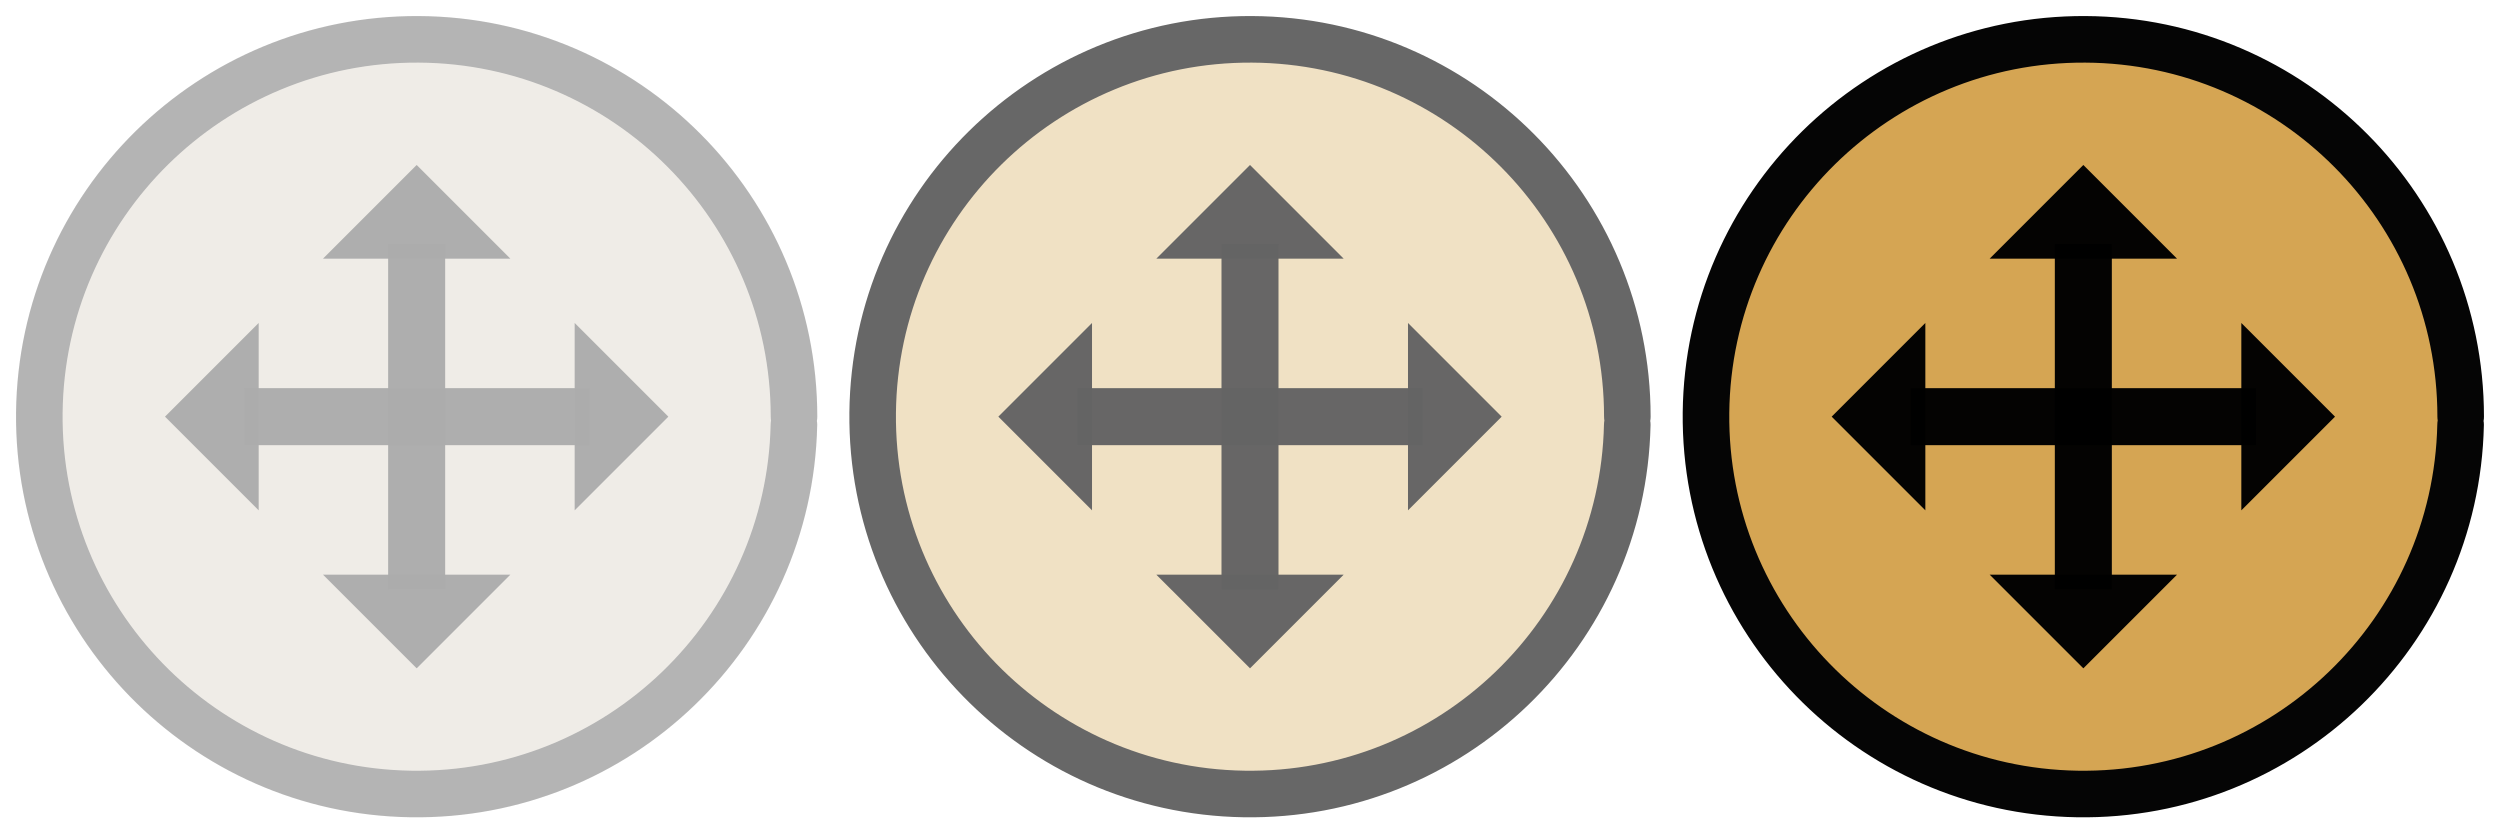
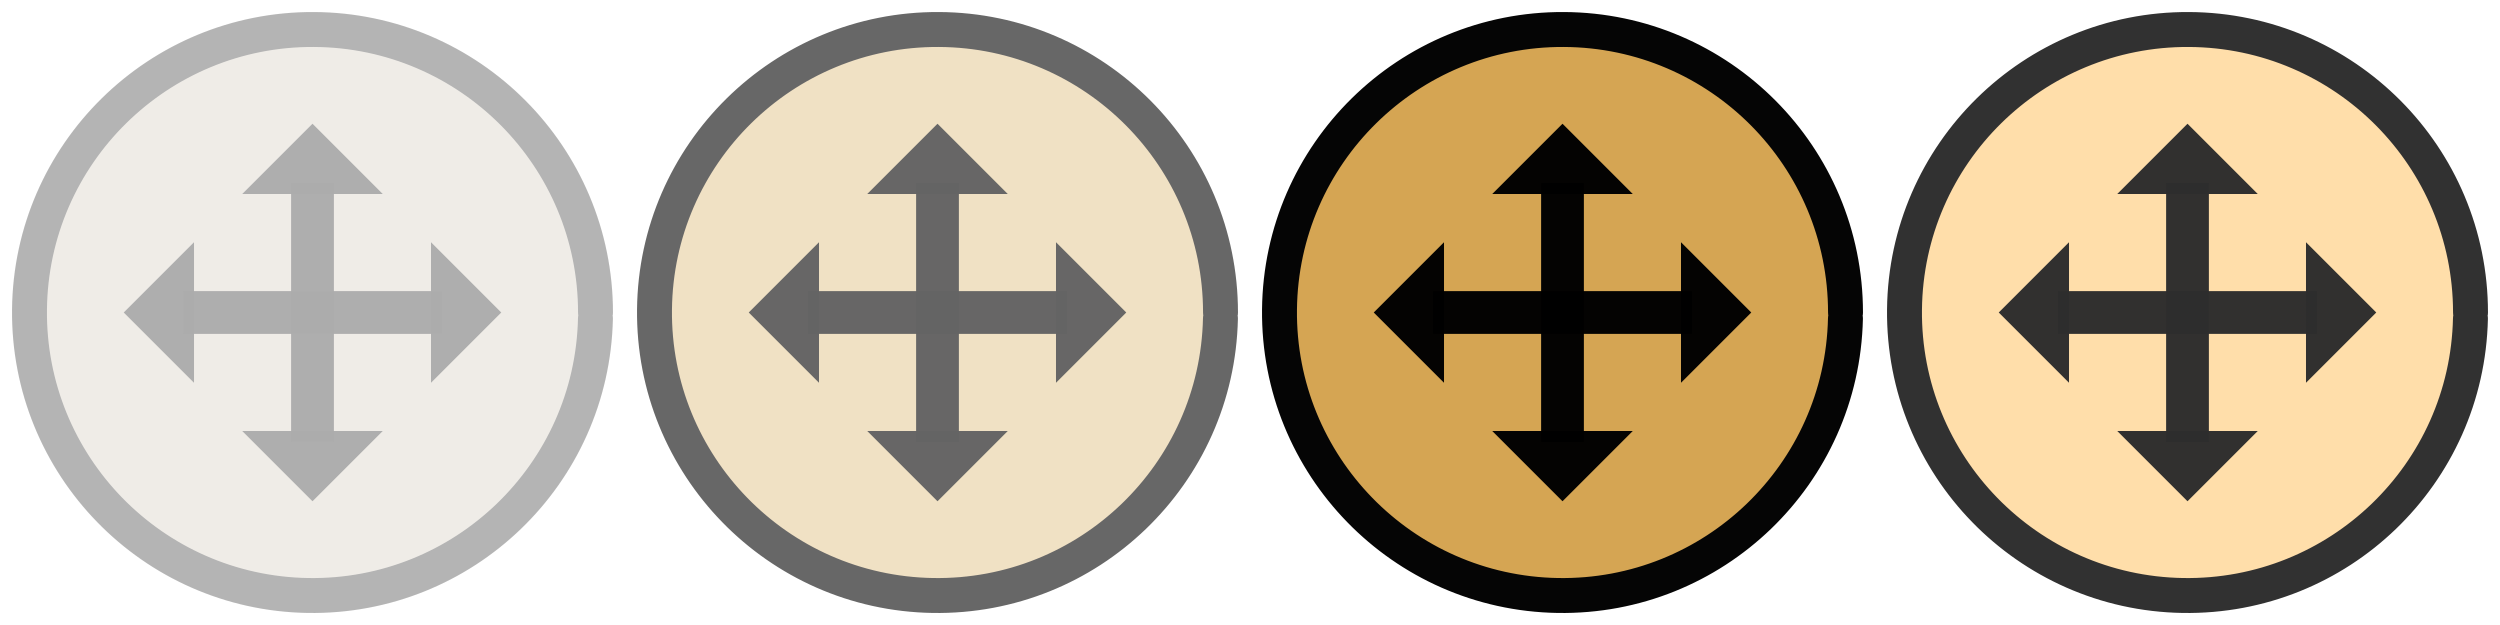
- <svg xmlns="http://www.w3.org/2000/svg" width="156" height="52" viewBox="0 0 156 52" id="svg5848" version="1.1">
+ <svg xmlns="http://www.w3.org/2000/svg" width="208" height="52" viewBox="0 0 208 52" id="svg5848" version="1.1">
  <defs id="defs5850" />
  <g id="layer22" transform="translate(-237.8909,-396.0385)" style="display:none">
    <rect style="opacity:0.98;fill:#000000;fill-opacity:0.278;fill-rule:nonzero;stroke:none;stroke-width:3;stroke-linecap:butt;stroke-linejoin:round;stroke-miterlimit:4;stroke-dasharray:none;stroke-dashoffset:0;stroke-opacity:1" id="rect6478" width="52" height="52" x="237.891" y="396.038" />
    <rect y="396.038" x="289.891" height="52" width="52" id="rect6502" style="opacity:0.98;fill:#000000;fill-opacity:0.278;fill-rule:nonzero;stroke:none;stroke-width:3;stroke-linecap:butt;stroke-linejoin:round;stroke-miterlimit:4;stroke-dasharray:none;stroke-dashoffset:0;stroke-opacity:1" />
    <rect style="opacity:0.98;fill:#000000;fill-opacity:0.278;fill-rule:nonzero;stroke:none;stroke-width:3;stroke-linecap:butt;stroke-linejoin:round;stroke-miterlimit:4;stroke-dasharray:none;stroke-dashoffset:0;stroke-opacity:1" id="rect6504" width="52" height="52" x="341.891" y="396.038" />
+     <rect y="396.038" x="393.891" height="52" width="52" id="rect4149" style="opacity:0.98;fill:#000000;fill-opacity:0.278;fill-rule:nonzero;stroke:none;stroke-width:3;stroke-linecap:butt;stroke-linejoin:round;stroke-miterlimit:4;stroke-dasharray:none;stroke-dashoffset:0;stroke-opacity:1" />
  </g>
  <g id="layer1" transform="translate(-237.8909,-396.0385)" style="display:inline">
    <path style="opacity:0.98;fill:#efece7;fill-opacity:1;fill-rule:nonzero;stroke:#b3b3b3;stroke-width:2.906;stroke-linecap:round;stroke-linejoin:round;stroke-miterlimit:4;stroke-dasharray:none;stroke-dashoffset:0;stroke-opacity:1" id="path4593" d="m 287.432,422.541 a 23.547,23.547 0 0 1 -23.918,23.042 23.547,23.547 0 0 1 -23.169,-23.795 23.547,23.547 0 0 1 23.671,-23.295 23.547,23.547 0 0 1 23.421,23.546" />
-     <g id="g5644" transform="matrix(0.7267192,0,0,0.7267192,1.458281,-17.9059)" style="fill:#acacac;fill-opacity:1;stroke:none;stroke-opacity:1">
-       <path id="rect5607" d="m 347.554,597.34 0,16.088 -8.044,-8.044 z" style="opacity:0.98;fill:#acacac;fill-opacity:1;fill-rule:nonzero;stroke:none;stroke-width:3;stroke-linecap:butt;stroke-linejoin:round;stroke-miterlimit:4;stroke-dasharray:none;stroke-dashoffset:0;stroke-opacity:1" />
-       <path id="rect5612" d="m 346.298,602.937 29.643,0 0,4.895 -29.643,0 z" style="opacity:0.98;fill:#acacac;fill-opacity:1;fill-rule:nonzero;stroke:none;stroke-width:3;stroke-linecap:butt;stroke-linejoin:round;stroke-miterlimit:4;stroke-dasharray:none;stroke-dashoffset:0;stroke-opacity:1" />
-       <path style="opacity:0.98;fill:#acacac;fill-opacity:1;fill-rule:nonzero;stroke:none;stroke-width:3;stroke-linecap:butt;stroke-linejoin:round;stroke-miterlimit:4;stroke-dasharray:none;stroke-dashoffset:0;stroke-opacity:1" d="m 374.686,597.34 0,16.088 8.044,-8.044 z" id="path5615" />
-       <path style="opacity:0.98;fill:#acacac;fill-opacity:1;fill-rule:nonzero;stroke:none;stroke-width:3;stroke-linecap:butt;stroke-linejoin:round;stroke-miterlimit:4;stroke-dasharray:none;stroke-dashoffset:0;stroke-opacity:1" d="m 369.164,591.818 -16.088,0 8.044,-8.044 z" id="path5624" />
-       <path id="path5628" d="m 369.164,618.95 -16.088,0 8.044,8.044 z" style="opacity:0.98;fill:#acacac;fill-opacity:1;fill-rule:nonzero;stroke:none;stroke-width:3;stroke-linecap:butt;stroke-linejoin:round;stroke-miterlimit:4;stroke-dasharray:none;stroke-dashoffset:0;stroke-opacity:1" />
-       <path style="opacity:0.98;fill:#acacac;fill-opacity:1;fill-rule:nonzero;stroke:none;stroke-width:3;stroke-linecap:butt;stroke-linejoin:round;stroke-miterlimit:4;stroke-dasharray:none;stroke-dashoffset:0;stroke-opacity:1" d="m 363.567,590.563 0,29.643 -4.895,0 0,-29.643 z" id="path5642" />
+     <g style="display:inline;fill:#acacac;fill-opacity:1;stroke:none;stroke-opacity:1" transform="matrix(0.7267191,0,0,0.7267191,1.458296,-17.90587)" id="g5403">
+       <path style="opacity:0.98;fill:#acacac;fill-opacity:1;fill-rule:nonzero;stroke:none;stroke-width:3;stroke-linecap:butt;stroke-linejoin:round;stroke-miterlimit:4;stroke-dasharray:none;stroke-dashoffset:0;stroke-opacity:1" d="m 347.554,597.34 0,16.088 -8.044,-8.044 z" id="path5405" />
+       <path style="opacity:0.98;fill:#acacac;fill-opacity:1;fill-rule:nonzero;stroke:none;stroke-width:3;stroke-linecap:butt;stroke-linejoin:round;stroke-miterlimit:4;stroke-dasharray:none;stroke-dashoffset:0;stroke-opacity:1" d="m 346.298,602.937 29.643,0 0,4.895 -29.643,0 z" id="path5407" />
+       <path id="path5409" d="m 374.686,597.34 0,16.088 8.044,-8.044 z" style="opacity:0.98;fill:#acacac;fill-opacity:1;fill-rule:nonzero;stroke:none;stroke-width:3;stroke-linecap:butt;stroke-linejoin:round;stroke-miterlimit:4;stroke-dasharray:none;stroke-dashoffset:0;stroke-opacity:1" />
+       <path id="path5411" d="m 369.164,591.818 -16.088,0 8.044,-8.044 z" style="opacity:0.98;fill:#acacac;fill-opacity:1;fill-rule:nonzero;stroke:none;stroke-width:3;stroke-linecap:butt;stroke-linejoin:round;stroke-miterlimit:4;stroke-dasharray:none;stroke-dashoffset:0;stroke-opacity:1" />
+       <path style="opacity:0.98;fill:#acacac;fill-opacity:1;fill-rule:nonzero;stroke:none;stroke-width:3;stroke-linecap:butt;stroke-linejoin:round;stroke-miterlimit:4;stroke-dasharray:none;stroke-dashoffset:0;stroke-opacity:1" d="m 369.164,618.95 -16.088,0 8.044,8.044 z" id="path5413" />
+       <path id="path5415" d="m 363.567,590.563 0,29.643 -4.895,0 0,-29.643 z" style="opacity:0.98;fill:#acacac;fill-opacity:1;fill-rule:nonzero;stroke:none;stroke-width:3;stroke-linecap:butt;stroke-linejoin:round;stroke-miterlimit:4;stroke-dasharray:none;stroke-dashoffset:0;stroke-opacity:1" />
    </g>
  </g>
  <g id="layer21" transform="translate(-237.8909,-396.0385)" style="display:inline">
    <path d="m 339.432,422.541 a 23.547,23.547 0 0 1 -23.918,23.042 23.547,23.547 0 0 1 -23.169,-23.795 23.547,23.547 0 0 1 23.671,-23.295 23.547,23.547 0 0 1 23.421,23.546" id="path6444" style="opacity:0.98;fill:#f0e0c3;fill-opacity:1;fill-rule:nonzero;stroke:#646464;stroke-width:2.906;stroke-linecap:round;stroke-linejoin:round;stroke-miterlimit:4;stroke-dasharray:none;stroke-dashoffset:0;stroke-opacity:1" />
-     <g style="fill:#646464;fill-opacity:1;stroke:none;stroke-opacity:1" transform="matrix(0.7267192,0,0,0.7267192,53.45828,-17.9059)" id="g6446">
-       <path style="opacity:0.98;fill:#646464;fill-opacity:1;fill-rule:nonzero;stroke:none;stroke-width:3;stroke-linecap:butt;stroke-linejoin:round;stroke-miterlimit:4;stroke-dasharray:none;stroke-dashoffset:0;stroke-opacity:1" d="m 347.554,597.34 0,16.088 -8.044,-8.044 z" id="path6448" />
-       <path style="opacity:0.98;fill:#646464;fill-opacity:1;fill-rule:nonzero;stroke:none;stroke-width:3;stroke-linecap:butt;stroke-linejoin:round;stroke-miterlimit:4;stroke-dasharray:none;stroke-dashoffset:0;stroke-opacity:1" d="m 346.298,602.937 29.643,0 0,4.895 -29.643,0 z" id="path6450" />
-       <path id="path6452" d="m 374.686,597.34 0,16.088 8.044,-8.044 z" style="opacity:0.98;fill:#646464;fill-opacity:1;fill-rule:nonzero;stroke:none;stroke-width:3;stroke-linecap:butt;stroke-linejoin:round;stroke-miterlimit:4;stroke-dasharray:none;stroke-dashoffset:0;stroke-opacity:1" />
-       <path id="path6454" d="m 369.164,591.818 -16.088,0 8.044,-8.044 z" style="opacity:0.98;fill:#646464;fill-opacity:1;fill-rule:nonzero;stroke:none;stroke-width:3;stroke-linecap:butt;stroke-linejoin:round;stroke-miterlimit:4;stroke-dasharray:none;stroke-dashoffset:0;stroke-opacity:1" />
-       <path style="opacity:0.98;fill:#646464;fill-opacity:1;fill-rule:nonzero;stroke:none;stroke-width:3;stroke-linecap:butt;stroke-linejoin:round;stroke-miterlimit:4;stroke-dasharray:none;stroke-dashoffset:0;stroke-opacity:1" d="m 369.164,618.95 -16.088,0 8.044,8.044 z" id="path6456" />
-       <path id="path6458" d="m 363.567,590.563 0,29.643 -4.895,0 0,-29.643 z" style="opacity:0.98;fill:#646464;fill-opacity:1;fill-rule:nonzero;stroke:none;stroke-width:3;stroke-linecap:butt;stroke-linejoin:round;stroke-miterlimit:4;stroke-dasharray:none;stroke-dashoffset:0;stroke-opacity:1" />
+     <g id="g5389" transform="matrix(0.7267191,0,0,0.7267191,53.4583,-17.90587)" style="display:inline;fill:#646464;fill-opacity:1;stroke:none;stroke-opacity:1">
+       <path id="path5391" d="m 347.554,597.34 0,16.088 -8.044,-8.044 z" style="opacity:0.98;fill:#646464;fill-opacity:1;fill-rule:nonzero;stroke:none;stroke-width:3;stroke-linecap:butt;stroke-linejoin:round;stroke-miterlimit:4;stroke-dasharray:none;stroke-dashoffset:0;stroke-opacity:1" />
+       <path id="path5393" d="m 346.298,602.937 29.643,0 0,4.895 -29.643,0 z" style="opacity:0.98;fill:#646464;fill-opacity:1;fill-rule:nonzero;stroke:none;stroke-width:3;stroke-linecap:butt;stroke-linejoin:round;stroke-miterlimit:4;stroke-dasharray:none;stroke-dashoffset:0;stroke-opacity:1" />
+       <path style="opacity:0.98;fill:#646464;fill-opacity:1;fill-rule:nonzero;stroke:none;stroke-width:3;stroke-linecap:butt;stroke-linejoin:round;stroke-miterlimit:4;stroke-dasharray:none;stroke-dashoffset:0;stroke-opacity:1" d="m 374.686,597.34 0,16.088 8.044,-8.044 z" id="path5395" />
+       <path style="opacity:0.98;fill:#646464;fill-opacity:1;fill-rule:nonzero;stroke:none;stroke-width:3;stroke-linecap:butt;stroke-linejoin:round;stroke-miterlimit:4;stroke-dasharray:none;stroke-dashoffset:0;stroke-opacity:1" d="m 369.164,591.818 -16.088,0 8.044,-8.044 z" id="path5397" />
+       <path id="path5399" d="m 369.164,618.95 -16.088,0 8.044,8.044 z" style="opacity:0.98;fill:#646464;fill-opacity:1;fill-rule:nonzero;stroke:none;stroke-width:3;stroke-linecap:butt;stroke-linejoin:round;stroke-miterlimit:4;stroke-dasharray:none;stroke-dashoffset:0;stroke-opacity:1" />
+       <path style="opacity:0.98;fill:#646464;fill-opacity:1;fill-rule:nonzero;stroke:none;stroke-width:3;stroke-linecap:butt;stroke-linejoin:round;stroke-miterlimit:4;stroke-dasharray:none;stroke-dashoffset:0;stroke-opacity:1" d="m 363.567,590.563 0,29.643 -4.895,0 0,-29.643 z" id="path5401" />
    </g>
  </g>
  <g id="layer20" transform="translate(-237.8909,-396.0385)" style="display:inline">
    <path style="opacity:0.98;fill:#d4a350;fill-opacity:1;fill-rule:nonzero;stroke:#000000;stroke-width:2.906;stroke-linecap:round;stroke-linejoin:round;stroke-miterlimit:4;stroke-dasharray:none;stroke-dashoffset:0;stroke-opacity:1" id="path6462" d="m 391.432,422.541 a 23.547,23.547 0 0 1 -23.918,23.042 23.547,23.547 0 0 1 -23.169,-23.795 23.547,23.547 0 0 1 23.671,-23.295 23.547,23.547 0 0 1 23.421,23.546" />
-     <g id="g6464" transform="matrix(0.7267192,0,0,0.7267192,105.4583,-17.9059)" style="fill:#000000;fill-opacity:1;stroke:none;stroke-opacity:1">
-       <path id="path6466" d="m 347.554,597.34 0,16.088 -8.044,-8.044 z" style="opacity:0.98;fill:#000000;fill-opacity:1;fill-rule:nonzero;stroke:none;stroke-width:3;stroke-linecap:butt;stroke-linejoin:round;stroke-miterlimit:4;stroke-dasharray:none;stroke-dashoffset:0;stroke-opacity:1" />
-       <path id="path6468" d="m 346.298,602.937 29.643,0 0,4.895 -29.643,0 z" style="opacity:0.98;fill:#000000;fill-opacity:1;fill-rule:nonzero;stroke:none;stroke-width:3;stroke-linecap:butt;stroke-linejoin:round;stroke-miterlimit:4;stroke-dasharray:none;stroke-dashoffset:0;stroke-opacity:1" />
-       <path style="opacity:0.98;fill:#000000;fill-opacity:1;fill-rule:nonzero;stroke:none;stroke-width:3;stroke-linecap:butt;stroke-linejoin:round;stroke-miterlimit:4;stroke-dasharray:none;stroke-dashoffset:0;stroke-opacity:1" d="m 374.686,597.34 0,16.088 8.044,-8.044 z" id="path6470" />
-       <path style="opacity:0.98;fill:#000000;fill-opacity:1;fill-rule:nonzero;stroke:none;stroke-width:3;stroke-linecap:butt;stroke-linejoin:round;stroke-miterlimit:4;stroke-dasharray:none;stroke-dashoffset:0;stroke-opacity:1" d="m 369.164,591.818 -16.088,0 8.044,-8.044 z" id="path6472" />
-       <path id="path6474" d="m 369.164,618.95 -16.088,0 8.044,8.044 z" style="opacity:0.98;fill:#000000;fill-opacity:1;fill-rule:nonzero;stroke:none;stroke-width:3;stroke-linecap:butt;stroke-linejoin:round;stroke-miterlimit:4;stroke-dasharray:none;stroke-dashoffset:0;stroke-opacity:1" />
-       <path style="opacity:0.98;fill:#000000;fill-opacity:1;fill-rule:nonzero;stroke:none;stroke-width:3;stroke-linecap:butt;stroke-linejoin:round;stroke-miterlimit:4;stroke-dasharray:none;stroke-dashoffset:0;stroke-opacity:1" d="m 363.567,590.563 0,29.643 -4.895,0 0,-29.643 z" id="path6476" />
+     <g style="display:inline;fill:#000000;fill-opacity:1;stroke:none;stroke-opacity:1" transform="matrix(0.7267191,0,0,0.7267191,105.4583,-17.90587)" id="g5375">
+       <path style="opacity:0.98;fill:#000000;fill-opacity:1;fill-rule:nonzero;stroke:none;stroke-width:3;stroke-linecap:butt;stroke-linejoin:round;stroke-miterlimit:4;stroke-dasharray:none;stroke-dashoffset:0;stroke-opacity:1" d="m 347.554,597.34 0,16.088 -8.044,-8.044 z" id="path5377" />
+       <path style="opacity:0.98;fill:#000000;fill-opacity:1;fill-rule:nonzero;stroke:none;stroke-width:3;stroke-linecap:butt;stroke-linejoin:round;stroke-miterlimit:4;stroke-dasharray:none;stroke-dashoffset:0;stroke-opacity:1" d="m 346.298,602.937 29.643,0 0,4.895 -29.643,0 z" id="path5379" />
+       <path id="path5381" d="m 374.686,597.34 0,16.088 8.044,-8.044 z" style="opacity:0.98;fill:#000000;fill-opacity:1;fill-rule:nonzero;stroke:none;stroke-width:3;stroke-linecap:butt;stroke-linejoin:round;stroke-miterlimit:4;stroke-dasharray:none;stroke-dashoffset:0;stroke-opacity:1" />
+       <path id="path5383" d="m 369.164,591.818 -16.088,0 8.044,-8.044 z" style="opacity:0.98;fill:#000000;fill-opacity:1;fill-rule:nonzero;stroke:none;stroke-width:3;stroke-linecap:butt;stroke-linejoin:round;stroke-miterlimit:4;stroke-dasharray:none;stroke-dashoffset:0;stroke-opacity:1" />
+       <path style="opacity:0.98;fill:#000000;fill-opacity:1;fill-rule:nonzero;stroke:none;stroke-width:3;stroke-linecap:butt;stroke-linejoin:round;stroke-miterlimit:4;stroke-dasharray:none;stroke-dashoffset:0;stroke-opacity:1" d="m 369.164,618.95 -16.088,0 8.044,8.044 z" id="path5385" />
+       <path id="path5387" d="m 363.567,590.563 0,29.643 -4.895,0 0,-29.643 z" style="opacity:0.98;fill:#000000;fill-opacity:1;fill-rule:nonzero;stroke:none;stroke-width:3;stroke-linecap:butt;stroke-linejoin:round;stroke-miterlimit:4;stroke-dasharray:none;stroke-dashoffset:0;stroke-opacity:1" />
+     </g>
+   </g>
+   <g id="layer2">
+     <path transform="translate(-237.8909,-396.0384)" d="m 443.432,422.541 a 23.547,23.547 0 0 1 -23.918,23.042 23.547,23.547 0 0 1 -23.169,-23.795 23.547,23.547 0 0 1 23.671,-23.295 23.547,23.547 0 0 1 23.421,23.546" id="path4145" style="display:inline;opacity:0.98;fill:#ffdda8;fill-opacity:1;fill-rule:nonzero;stroke:#2d2d2d;stroke-width:2.906;stroke-linecap:round;stroke-linejoin:round;stroke-miterlimit:4;stroke-dasharray:none;stroke-dashoffset:0;stroke-opacity:1" />
+     <g id="g6464" transform="matrix(0.7267191,0,0,0.7267191,-80.43262,-413.9443)" style="display:inline;fill:#2d2d2d;fill-opacity:1;stroke:none;stroke-opacity:1">
+       <path id="path6466" d="m 347.554,597.34 0,16.088 -8.044,-8.044 z" style="opacity:0.98;fill:#2d2d2d;fill-opacity:1;fill-rule:nonzero;stroke:none;stroke-width:3;stroke-linecap:butt;stroke-linejoin:round;stroke-miterlimit:4;stroke-dasharray:none;stroke-dashoffset:0;stroke-opacity:1" />
+       <path id="path6468" d="m 346.298,602.937 29.643,0 0,4.895 -29.643,0 z" style="opacity:0.98;fill:#2d2d2d;fill-opacity:1;fill-rule:nonzero;stroke:none;stroke-width:3;stroke-linecap:butt;stroke-linejoin:round;stroke-miterlimit:4;stroke-dasharray:none;stroke-dashoffset:0;stroke-opacity:1" />
+       <path style="opacity:0.98;fill:#2d2d2d;fill-opacity:1;fill-rule:nonzero;stroke:none;stroke-width:3;stroke-linecap:butt;stroke-linejoin:round;stroke-miterlimit:4;stroke-dasharray:none;stroke-dashoffset:0;stroke-opacity:1" d="m 374.686,597.34 0,16.088 8.044,-8.044 z" id="path6470" />
+       <path style="opacity:0.98;fill:#2d2d2d;fill-opacity:1;fill-rule:nonzero;stroke:none;stroke-width:3;stroke-linecap:butt;stroke-linejoin:round;stroke-miterlimit:4;stroke-dasharray:none;stroke-dashoffset:0;stroke-opacity:1" d="m 369.164,591.818 -16.088,0 8.044,-8.044 z" id="path6472" />
+       <path id="path6474" d="m 369.164,618.95 -16.088,0 8.044,8.044 z" style="opacity:0.98;fill:#2d2d2d;fill-opacity:1;fill-rule:nonzero;stroke:none;stroke-width:3;stroke-linecap:butt;stroke-linejoin:round;stroke-miterlimit:4;stroke-dasharray:none;stroke-dashoffset:0;stroke-opacity:1" />
+       <path style="opacity:0.98;fill:#2d2d2d;fill-opacity:1;fill-rule:nonzero;stroke:none;stroke-width:3;stroke-linecap:butt;stroke-linejoin:round;stroke-miterlimit:4;stroke-dasharray:none;stroke-dashoffset:0;stroke-opacity:1" d="m 363.567,590.563 0,29.643 -4.895,0 0,-29.643 z" id="path6476" />
    </g>
  </g>
</svg>
